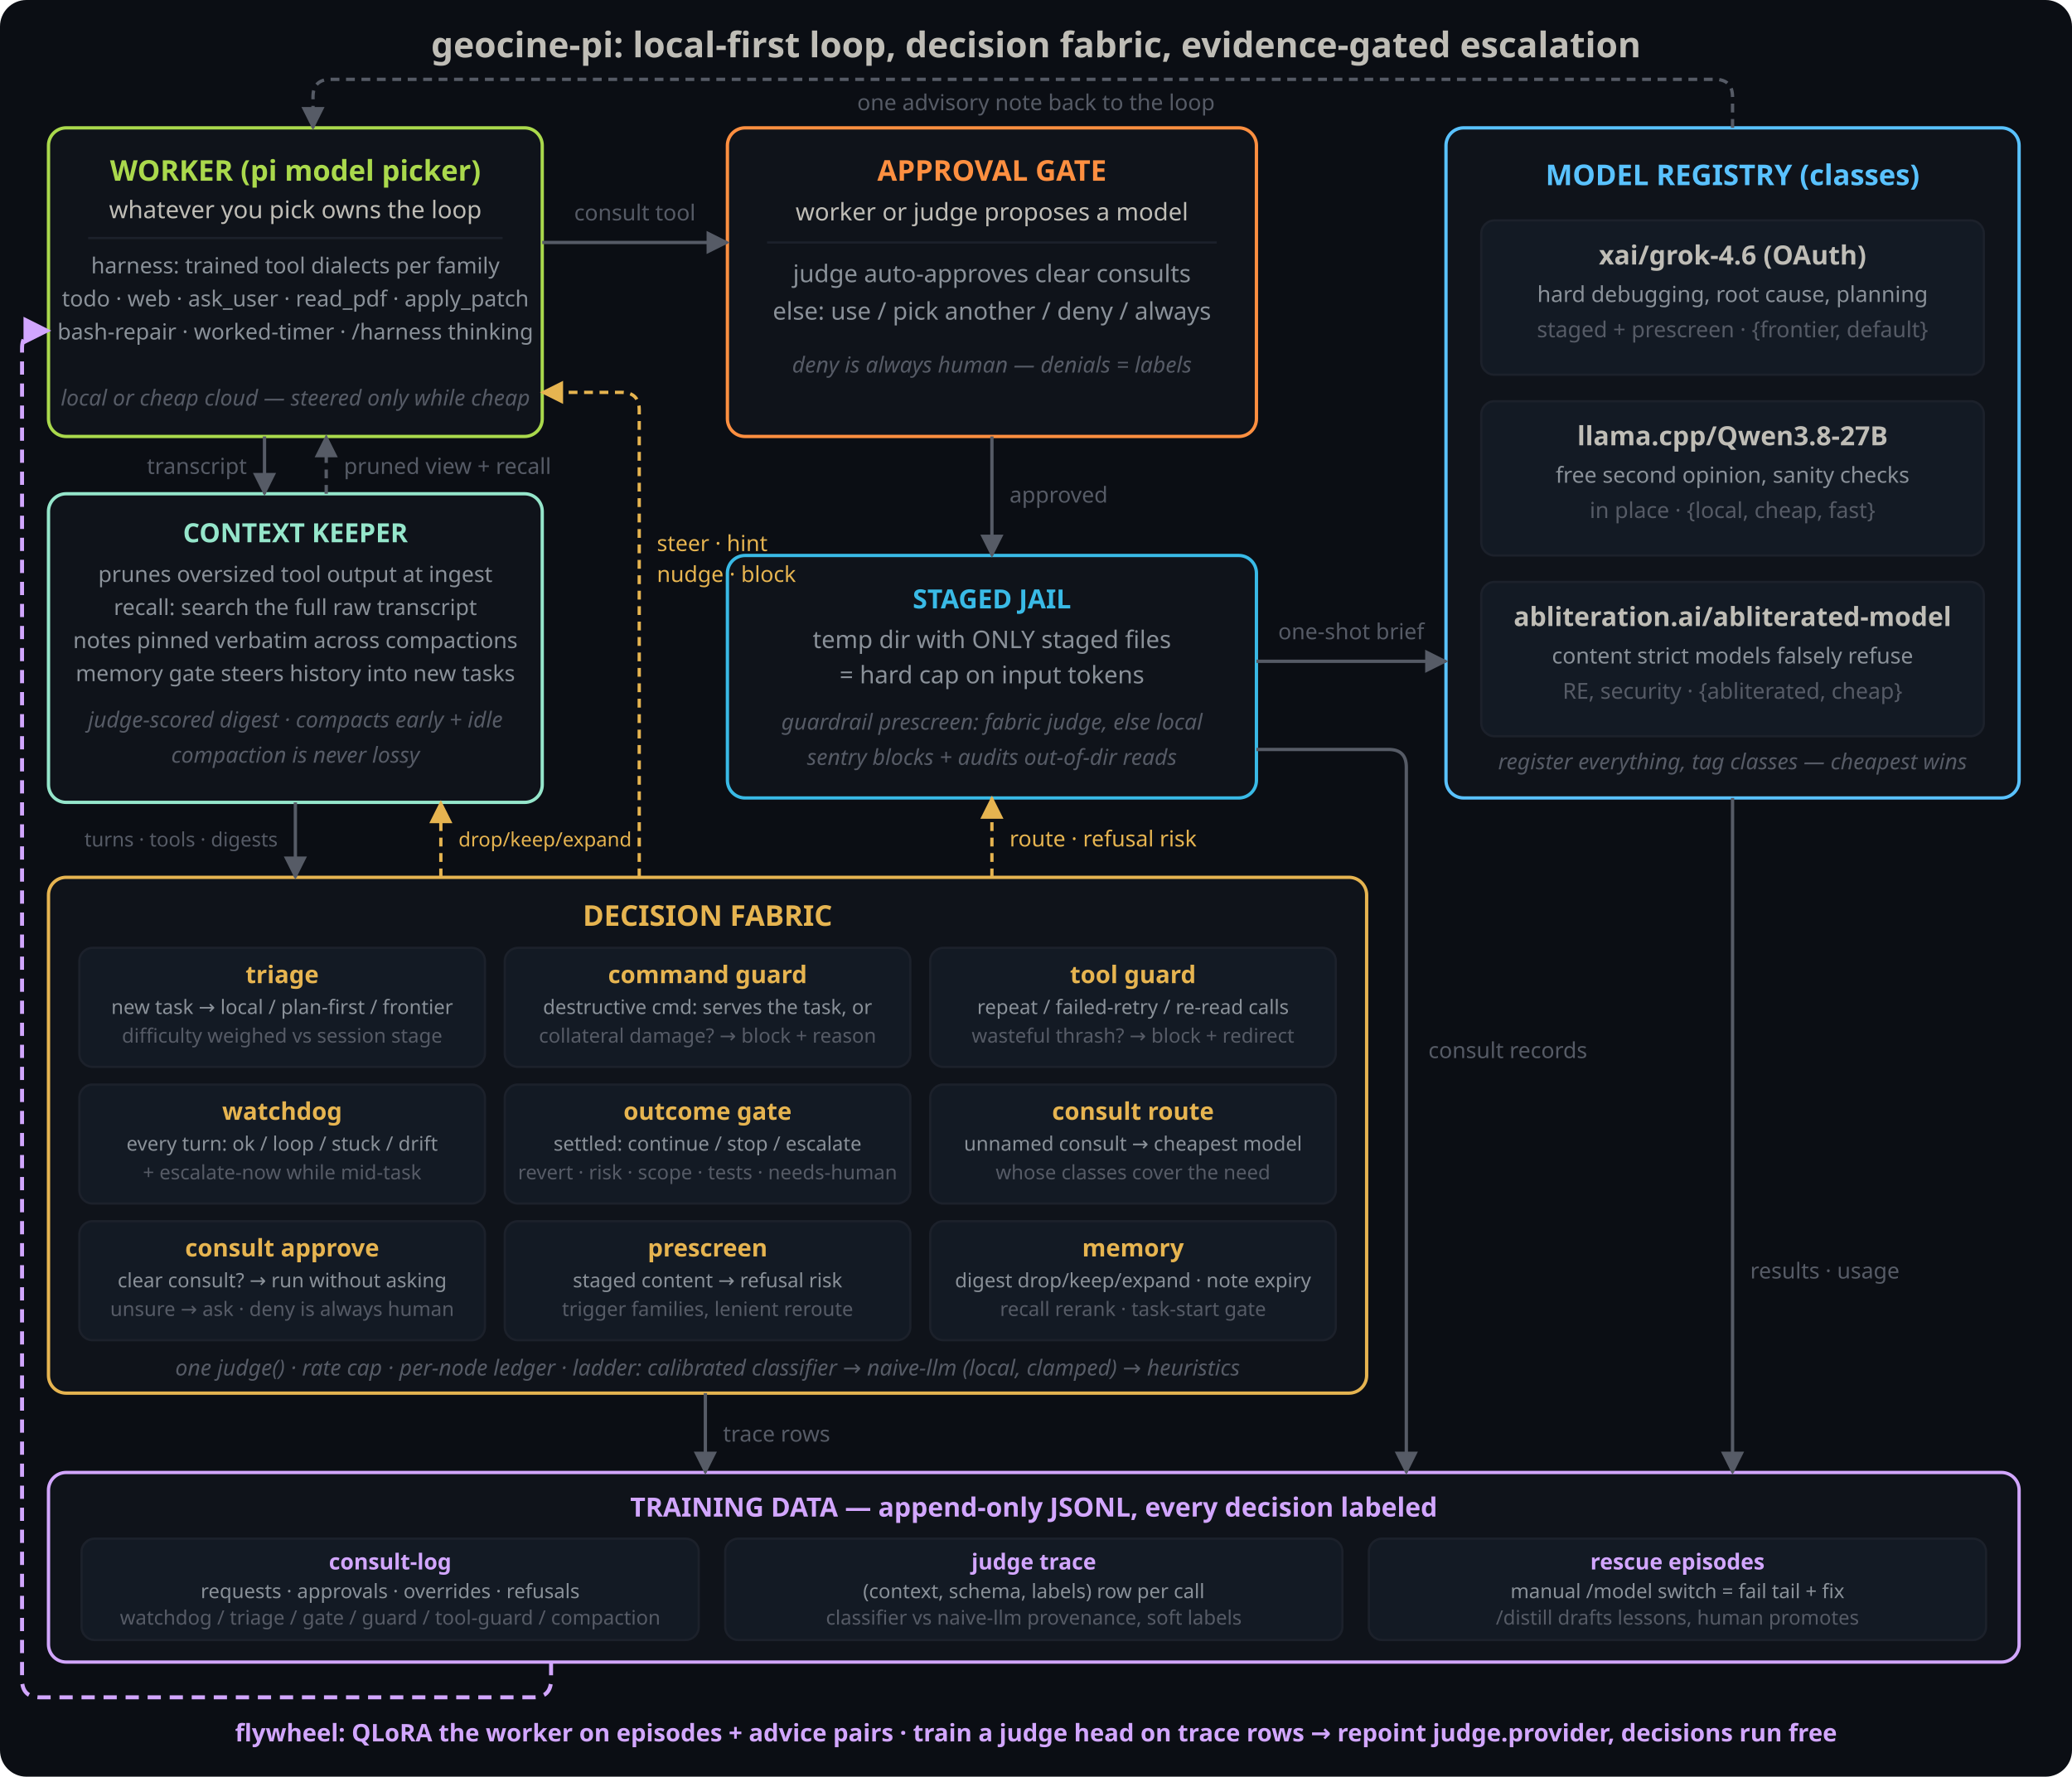
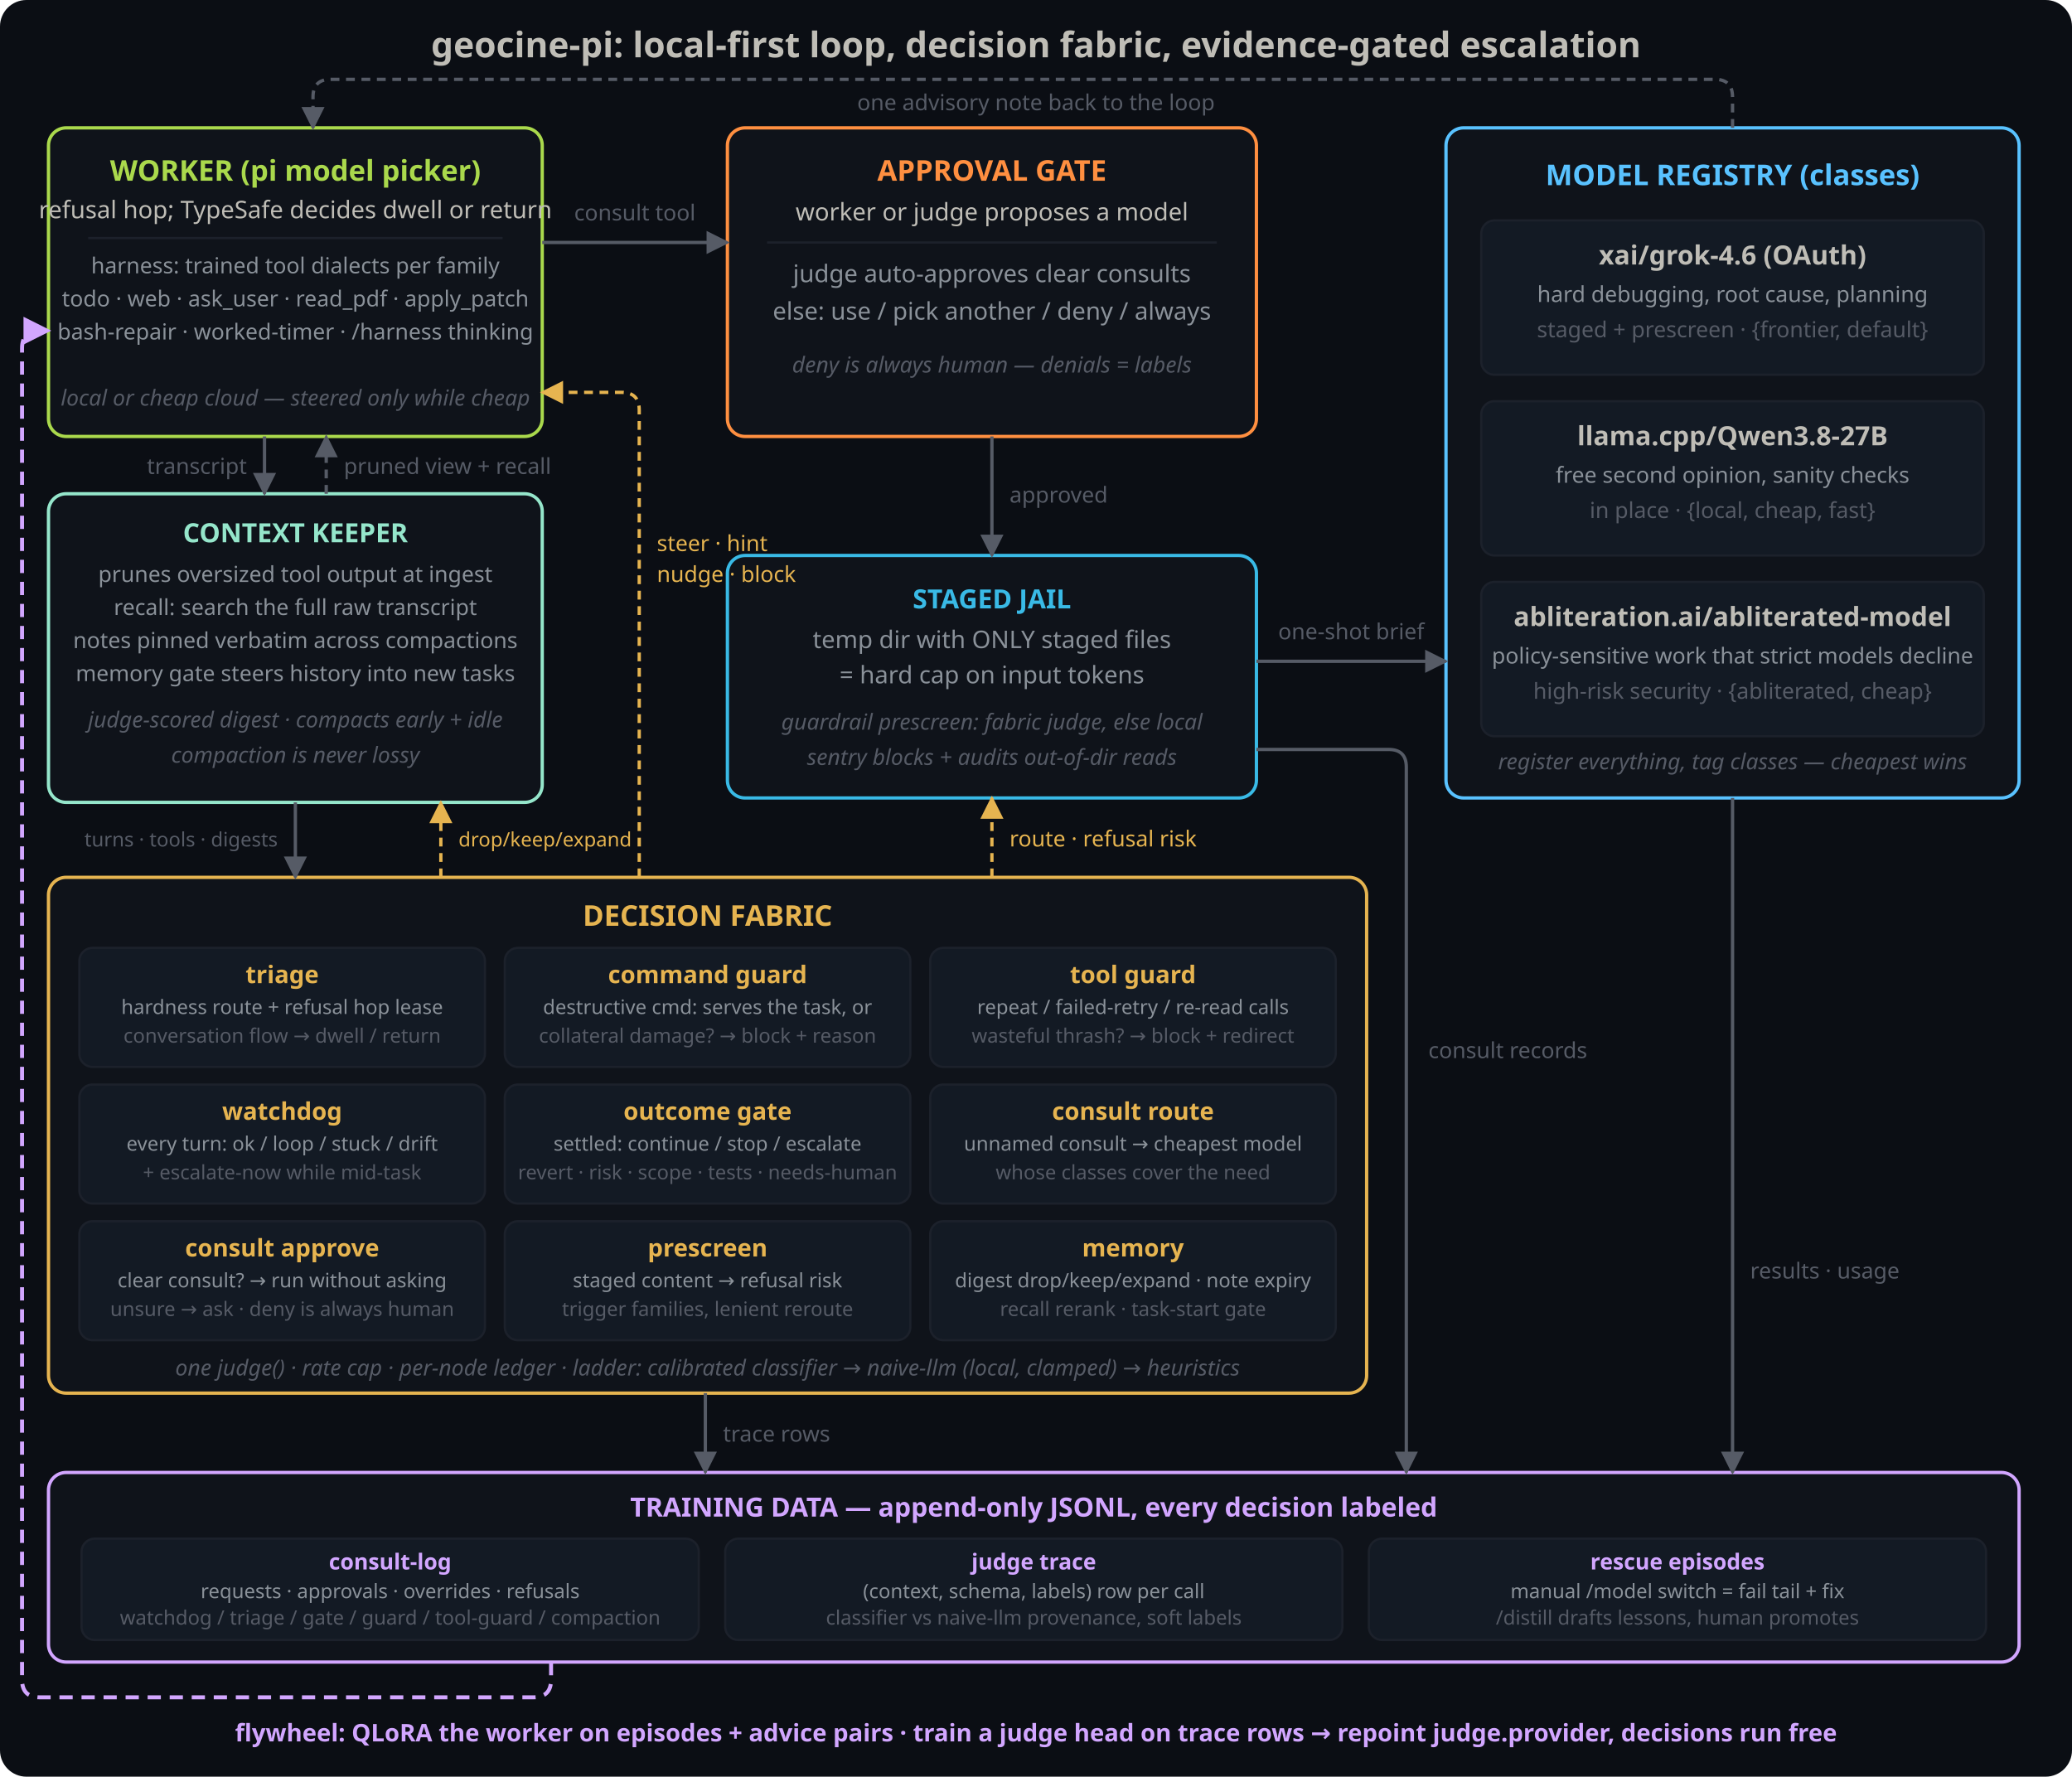
<svg xmlns="http://www.w3.org/2000/svg" viewBox="0 0 940 806" font-family="ui-sans-serif, system-ui, 'Segoe UI', sans-serif">
  <defs>
    <marker id="arrow" viewBox="0 0 10 10" refX="9" refY="5" markerWidth="7" markerHeight="7" orient="auto-start-reverse">
      <path d="M0,0 L10,5 L0,10 z" fill="#565b66" />
    </marker>
    <marker id="arrowp" viewBox="0 0 10 10" refX="9" refY="5" markerWidth="7" markerHeight="7" orient="auto-start-reverse">
      <path d="M0,0 L10,5 L0,10 z" fill="#d2a6ff" />
    </marker>
    <marker id="arrowg" viewBox="0 0 10 10" refX="9" refY="5" markerWidth="7" markerHeight="7" orient="auto-start-reverse">
      <path d="M0,0 L10,5 L0,10 z" fill="#e6b450" />
    </marker>
  </defs>
  <rect x="0" y="0" width="940" height="806" rx="12" fill="#0b0e14" />
  <text x="470" y="26" text-anchor="middle" font-size="16" font-weight="700" fill="#bfbdb6">geocine-pi: local-first loop, decision fabric, evidence-gated escalation</text>
  <rect x="22" y="58" width="224" height="140" rx="8" fill="#0f131a" stroke="#aad94c" stroke-width="1.5" />
  <text x="134" y="82" text-anchor="middle" font-size="13" font-weight="700" fill="#aad94c">WORKER (pi model picker)</text>
-   <text x="134" y="99" text-anchor="middle" font-size="11" fill="#bfbdb6">whatever you pick owns the loop</text>
+   <text x="134" y="99" text-anchor="middle" font-size="11" fill="#bfbdb6">refusal hop; TypeSafe decides dwell or return</text>
  <line x1="40" y1="108" x2="228" y2="108" stroke="#1c212b" stroke-width="1" />
  <text x="134" y="124" text-anchor="middle" font-size="10" fill="#8a9199">harness: trained tool dialects per family</text>
  <text x="134" y="139" text-anchor="middle" font-size="10" fill="#8a9199">todo · web · ask_user · read_pdf · apply_patch</text>
  <text x="134" y="154" text-anchor="middle" font-size="10" fill="#8a9199">bash-repair · worked-timer · /harness thinking</text>
  <text x="134" y="184" text-anchor="middle" font-size="10" font-style="italic" fill="#565b66">local or cheap cloud — steered only while cheap</text>
  <rect x="22" y="224" width="224" height="140" rx="8" fill="#0f131a" stroke="#95e6cb" stroke-width="1.5" />
  <text x="134" y="246" text-anchor="middle" font-size="12" font-weight="700" fill="#95e6cb">CONTEXT KEEPER</text>
  <text x="134" y="264" text-anchor="middle" font-size="10" fill="#8a9199">prunes oversized tool output at ingest</text>
  <text x="134" y="279" text-anchor="middle" font-size="10" fill="#8a9199">recall: search the full raw transcript</text>
  <text x="134" y="294" text-anchor="middle" font-size="10" fill="#8a9199">notes pinned verbatim across compactions</text>
  <text x="134" y="309" text-anchor="middle" font-size="10" fill="#8a9199">memory gate steers history into new tasks</text>
  <text x="134" y="330" text-anchor="middle" font-size="10" font-style="italic" fill="#565b66">judge-scored digest · compacts early + idle</text>
  <text x="134" y="346" text-anchor="middle" font-size="10" font-style="italic" fill="#565b66">compaction is never lossy</text>
  <path d="M120,198 L120,224" stroke="#565b66" stroke-width="1.5" fill="none" marker-end="url(#arrow)" />
  <text x="112" y="215" text-anchor="end" font-size="10" fill="#565b66">transcript</text>
  <path d="M148,224 L148,198" stroke="#565b66" stroke-width="1.5" fill="none" stroke-dasharray="4 3" marker-end="url(#arrow)" />
  <text x="156" y="215" font-size="10" fill="#565b66">pruned view + recall</text>
  <rect x="330" y="58" width="240" height="140" rx="8" fill="#0f131a" stroke="#ff8f40" stroke-width="1.5" />
  <text x="450" y="82" text-anchor="middle" font-size="13" font-weight="700" fill="#ff8f40">APPROVAL GATE</text>
  <text x="450" y="100" text-anchor="middle" font-size="11" fill="#bfbdb6">worker or judge proposes a model</text>
  <line x1="348" y1="110" x2="552" y2="110" stroke="#1c212b" stroke-width="1" />
  <text x="450" y="128" text-anchor="middle" font-size="11" fill="#8a9199">judge auto-approves clear consults</text>
  <text x="450" y="145" text-anchor="middle" font-size="11" fill="#8a9199">else: use / pick another / deny / always</text>
  <text x="450" y="169" text-anchor="middle" font-size="10" font-style="italic" fill="#565b66">deny is always human — denials = labels</text>
  <path d="M246,110 L330,110" stroke="#565b66" stroke-width="1.5" fill="none" marker-end="url(#arrow)" />
  <text x="288" y="100" text-anchor="middle" font-size="10" fill="#565b66">consult tool</text>
  <rect x="330" y="252" width="240" height="110" rx="8" fill="#0f131a" stroke="#39bae6" stroke-width="1.5" />
  <text x="450" y="276" text-anchor="middle" font-size="12" font-weight="700" fill="#39bae6">STAGED JAIL</text>
  <text x="450" y="294" text-anchor="middle" font-size="11" fill="#8a9199">temp dir with ONLY staged files</text>
  <text x="450" y="310" text-anchor="middle" font-size="11" fill="#8a9199">= hard cap on input tokens</text>
  <text x="450" y="331" text-anchor="middle" font-size="10" font-style="italic" fill="#565b66">guardrail prescreen: fabric judge, else local</text>
  <text x="450" y="347" text-anchor="middle" font-size="10" font-style="italic" fill="#565b66">sentry blocks + audits out-of-dir reads</text>
  <path d="M450,198 L450,252" stroke="#565b66" stroke-width="1.5" fill="none" marker-end="url(#arrow)" />
  <text x="458" y="228" font-size="10" fill="#565b66">approved</text>
  <rect x="656" y="58" width="260" height="304" rx="8" fill="#0f131a" stroke="#59c2ff" stroke-width="1.5" />
  <text x="786" y="84" text-anchor="middle" font-size="13" font-weight="700" fill="#59c2ff">MODEL REGISTRY (classes)</text>
  <rect x="672" y="100" width="228" height="70" rx="6" fill="#131a24" stroke="#1c212b" stroke-width="1" />
  <text x="786" y="120" text-anchor="middle" font-size="12" font-weight="600" fill="#bfbdb6">xai/grok-4.6 (OAuth)</text>
  <text x="786" y="137" text-anchor="middle" font-size="10" fill="#8a9199">hard debugging, root cause, planning</text>
  <text x="786" y="153" text-anchor="middle" font-size="10" fill="#565b66">staged + prescreen · {frontier, default}</text>
  <rect x="672" y="182" width="228" height="70" rx="6" fill="#131a24" stroke="#1c212b" stroke-width="1" />
  <text x="786" y="202" text-anchor="middle" font-size="12" font-weight="600" fill="#bfbdb6">llama.cpp/Qwen3.8-27B</text>
  <text x="786" y="219" text-anchor="middle" font-size="10" fill="#8a9199">free second opinion, sanity checks</text>
  <text x="786" y="235" text-anchor="middle" font-size="10" fill="#565b66">in place · {local, cheap, fast}</text>
  <rect x="672" y="264" width="228" height="70" rx="6" fill="#131a24" stroke="#1c212b" stroke-width="1" />
  <text x="786" y="284" text-anchor="middle" font-size="12" font-weight="600" fill="#bfbdb6">abliteration.ai/abliterated-model</text>
-   <text x="786" y="301" text-anchor="middle" font-size="10" fill="#8a9199">content strict models falsely refuse</text>
-   <text x="786" y="317" text-anchor="middle" font-size="10" fill="#565b66">RE, security · {abliterated, cheap}</text>
+   <text x="786" y="301" text-anchor="middle" font-size="10" fill="#8a9199">policy-sensitive work that strict models decline</text>
+   <text x="786" y="317" text-anchor="middle" font-size="10" fill="#565b66">high-risk security · {abliterated, cheap}</text>
  <text x="786" y="349" text-anchor="middle" font-size="10" font-style="italic" fill="#565b66">register everything, tag classes — cheapest wins</text>
  <path d="M570,300 L656,300" stroke="#565b66" stroke-width="1.5" fill="none" marker-end="url(#arrow)" />
  <text x="613" y="290" text-anchor="middle" font-size="10" fill="#565b66">one-shot brief</text>
  <path d="M786,58 L786,44 Q786,36 778,36 L150,36 Q142,36 142,44 L142,58" stroke="#565b66" stroke-width="1.5" fill="none" stroke-dasharray="4 3" marker-end="url(#arrow)" />
  <text x="470" y="50" text-anchor="middle" font-size="10" fill="#565b66">one advisory note back to the loop</text>
  <rect x="22" y="398" width="598" height="234" rx="8" fill="#0f131a" stroke="#e6b450" stroke-width="1.5" />
  <text x="321" y="420" text-anchor="middle" font-size="13" font-weight="700" fill="#e6b450">DECISION FABRIC</text>
  <rect x="36" y="430" width="184" height="54" rx="6" fill="#131a24" stroke="#1c212b" stroke-width="1" />
  <text x="128" y="446" text-anchor="middle" font-size="11" font-weight="600" fill="#e6b450">triage</text>
-   <text x="128" y="460" text-anchor="middle" font-size="9" fill="#8a9199">new task → local / plan-first / frontier</text>
-   <text x="128" y="473" text-anchor="middle" font-size="9" fill="#565b66">difficulty weighed vs session stage</text>
+   <text x="128" y="460" text-anchor="middle" font-size="9" fill="#8a9199">hardness route + refusal hop lease</text>
+   <text x="128" y="473" text-anchor="middle" font-size="9" fill="#565b66">conversation flow → dwell / return</text>
  <rect x="229" y="430" width="184" height="54" rx="6" fill="#131a24" stroke="#1c212b" stroke-width="1" />
  <text x="321" y="446" text-anchor="middle" font-size="11" font-weight="600" fill="#e6b450">command guard</text>
  <text x="321" y="460" text-anchor="middle" font-size="9" fill="#8a9199">destructive cmd: serves the task, or</text>
  <text x="321" y="473" text-anchor="middle" font-size="9" fill="#565b66">collateral damage? → block + reason</text>
  <rect x="422" y="430" width="184" height="54" rx="6" fill="#131a24" stroke="#1c212b" stroke-width="1" />
  <text x="514" y="446" text-anchor="middle" font-size="11" font-weight="600" fill="#e6b450">tool guard</text>
  <text x="514" y="460" text-anchor="middle" font-size="9" fill="#8a9199">repeat / failed-retry / re-read calls</text>
  <text x="514" y="473" text-anchor="middle" font-size="9" fill="#565b66">wasteful thrash? → block + redirect</text>
  <rect x="36" y="492" width="184" height="54" rx="6" fill="#131a24" stroke="#1c212b" stroke-width="1" />
  <text x="128" y="508" text-anchor="middle" font-size="11" font-weight="600" fill="#e6b450">watchdog</text>
  <text x="128" y="522" text-anchor="middle" font-size="9" fill="#8a9199">every turn: ok / loop / stuck / drift</text>
  <text x="128" y="535" text-anchor="middle" font-size="9" fill="#565b66">+ escalate-now while mid-task</text>
  <rect x="229" y="492" width="184" height="54" rx="6" fill="#131a24" stroke="#1c212b" stroke-width="1" />
  <text x="321" y="508" text-anchor="middle" font-size="11" font-weight="600" fill="#e6b450">outcome gate</text>
  <text x="321" y="522" text-anchor="middle" font-size="9" fill="#8a9199">settled: continue / stop / escalate</text>
  <text x="321" y="535" text-anchor="middle" font-size="9" fill="#565b66">revert · risk · scope · tests · needs-human</text>
  <rect x="422" y="492" width="184" height="54" rx="6" fill="#131a24" stroke="#1c212b" stroke-width="1" />
  <text x="514" y="508" text-anchor="middle" font-size="11" font-weight="600" fill="#e6b450">consult route</text>
  <text x="514" y="522" text-anchor="middle" font-size="9" fill="#8a9199">unnamed consult → cheapest model</text>
  <text x="514" y="535" text-anchor="middle" font-size="9" fill="#565b66">whose classes cover the need</text>
  <rect x="36" y="554" width="184" height="54" rx="6" fill="#131a24" stroke="#1c212b" stroke-width="1" />
  <text x="128" y="570" text-anchor="middle" font-size="11" font-weight="600" fill="#e6b450">consult approve</text>
  <text x="128" y="584" text-anchor="middle" font-size="9" fill="#8a9199">clear consult? → run without asking</text>
  <text x="128" y="597" text-anchor="middle" font-size="9" fill="#565b66">unsure → ask · deny is always human</text>
  <rect x="229" y="554" width="184" height="54" rx="6" fill="#131a24" stroke="#1c212b" stroke-width="1" />
  <text x="321" y="570" text-anchor="middle" font-size="11" font-weight="600" fill="#e6b450">prescreen</text>
  <text x="321" y="584" text-anchor="middle" font-size="9" fill="#8a9199">staged content → refusal risk</text>
  <text x="321" y="597" text-anchor="middle" font-size="9" fill="#565b66">trigger families, lenient reroute</text>
  <rect x="422" y="554" width="184" height="54" rx="6" fill="#131a24" stroke="#1c212b" stroke-width="1" />
  <text x="514" y="570" text-anchor="middle" font-size="11" font-weight="600" fill="#e6b450">memory</text>
  <text x="514" y="584" text-anchor="middle" font-size="9" fill="#8a9199">digest drop/keep/expand · note expiry</text>
  <text x="514" y="597" text-anchor="middle" font-size="9" fill="#565b66">recall rerank · task-start gate</text>
  <text x="321" y="624" text-anchor="middle" font-size="10" font-style="italic" fill="#565b66">one judge() · rate cap · per-node ledger · ladder: calibrated classifier → naive-llm (local, clamped) → heuristics</text>
  <path d="M134,364 L134,398" stroke="#565b66" stroke-width="1.5" fill="none" marker-end="url(#arrow)" />
  <text x="126" y="384" text-anchor="end" font-size="9" fill="#565b66">turns · tools · digests</text>
  <path d="M200,398 L200,364" stroke="#e6b450" stroke-width="1.5" fill="none" stroke-dasharray="4 3" marker-end="url(#arrowg)" />
  <text x="208" y="384" font-size="9" fill="#e6b450">drop/keep/expand</text>
  <path d="M290,398 L290,186 Q290,178 282,178 L246,178" stroke="#e6b450" stroke-width="1.5" fill="none" stroke-dasharray="4 3" marker-end="url(#arrowg)" />
  <text x="298" y="250" font-size="10" fill="#e6b450">steer · hint</text>
  <text x="298" y="264" font-size="10" fill="#e6b450">nudge · block</text>
  <path d="M450,398 L450,362" stroke="#e6b450" stroke-width="1.5" fill="none" stroke-dasharray="4 3" marker-end="url(#arrowg)" />
  <text x="458" y="384" font-size="10" fill="#e6b450">route · refusal risk</text>
  <rect x="22" y="668" width="894" height="86" rx="8" fill="#0f131a" stroke="#d2a6ff" stroke-width="1.5" />
  <text x="469" y="688" text-anchor="middle" font-size="12" font-weight="700" fill="#d2a6ff">TRAINING DATA — append-only JSONL, every decision labeled</text>
  <rect x="37" y="698" width="280" height="46" rx="6" fill="#131a24" stroke="#1c212b" stroke-width="1" />
  <text x="177" y="712" text-anchor="middle" font-size="10" font-weight="600" fill="#d2a6ff">consult-log</text>
  <text x="177" y="725" text-anchor="middle" font-size="9" fill="#8a9199">requests · approvals · overrides · refusals</text>
  <text x="177" y="737" text-anchor="middle" font-size="9" fill="#565b66">watchdog / triage / gate / guard / tool-guard / compaction</text>
  <rect x="329" y="698" width="280" height="46" rx="6" fill="#131a24" stroke="#1c212b" stroke-width="1" />
  <text x="469" y="712" text-anchor="middle" font-size="10" font-weight="600" fill="#d2a6ff">judge trace</text>
  <text x="469" y="725" text-anchor="middle" font-size="9" fill="#8a9199">(context, schema, labels) row per call</text>
  <text x="469" y="737" text-anchor="middle" font-size="9" fill="#565b66">classifier vs naive-llm provenance, soft labels</text>
  <rect x="621" y="698" width="280" height="46" rx="6" fill="#131a24" stroke="#1c212b" stroke-width="1" />
  <text x="761" y="712" text-anchor="middle" font-size="10" font-weight="600" fill="#d2a6ff">rescue episodes</text>
  <text x="761" y="725" text-anchor="middle" font-size="9" fill="#8a9199">manual /model switch = fail tail + fix</text>
  <text x="761" y="737" text-anchor="middle" font-size="9" fill="#565b66">/distill drafts lessons, human promotes</text>
  <path d="M320,632 L320,668" stroke="#565b66" stroke-width="1.5" fill="none" marker-end="url(#arrow)" />
  <text x="328" y="654" font-size="10" fill="#565b66">trace rows</text>
  <path d="M570,340 L630,340 Q638,340 638,348 L638,668" stroke="#565b66" stroke-width="1.5" fill="none" marker-end="url(#arrow)" />
  <text x="648" y="480" font-size="10" fill="#565b66">consult records</text>
  <path d="M786,362 L786,668" stroke="#565b66" stroke-width="1.5" fill="none" marker-end="url(#arrow)" />
  <text x="794" y="580" font-size="10" fill="#565b66">results · usage</text>
  <path d="M250,754 L250,762 Q250,770 242,770 L18,770 Q10,770 10,762 L10,158 Q10,150 18,150 L22,150" stroke="#d2a6ff" stroke-width="1.8" fill="none" stroke-dasharray="6 4" marker-end="url(#arrowp)" />
  <text x="470" y="790" text-anchor="middle" font-size="11" font-weight="600" fill="#d2a6ff">flywheel: QLoRA the worker on episodes + advice pairs · train a judge head on trace rows → repoint judge.provider, decisions run free</text>
</svg>
